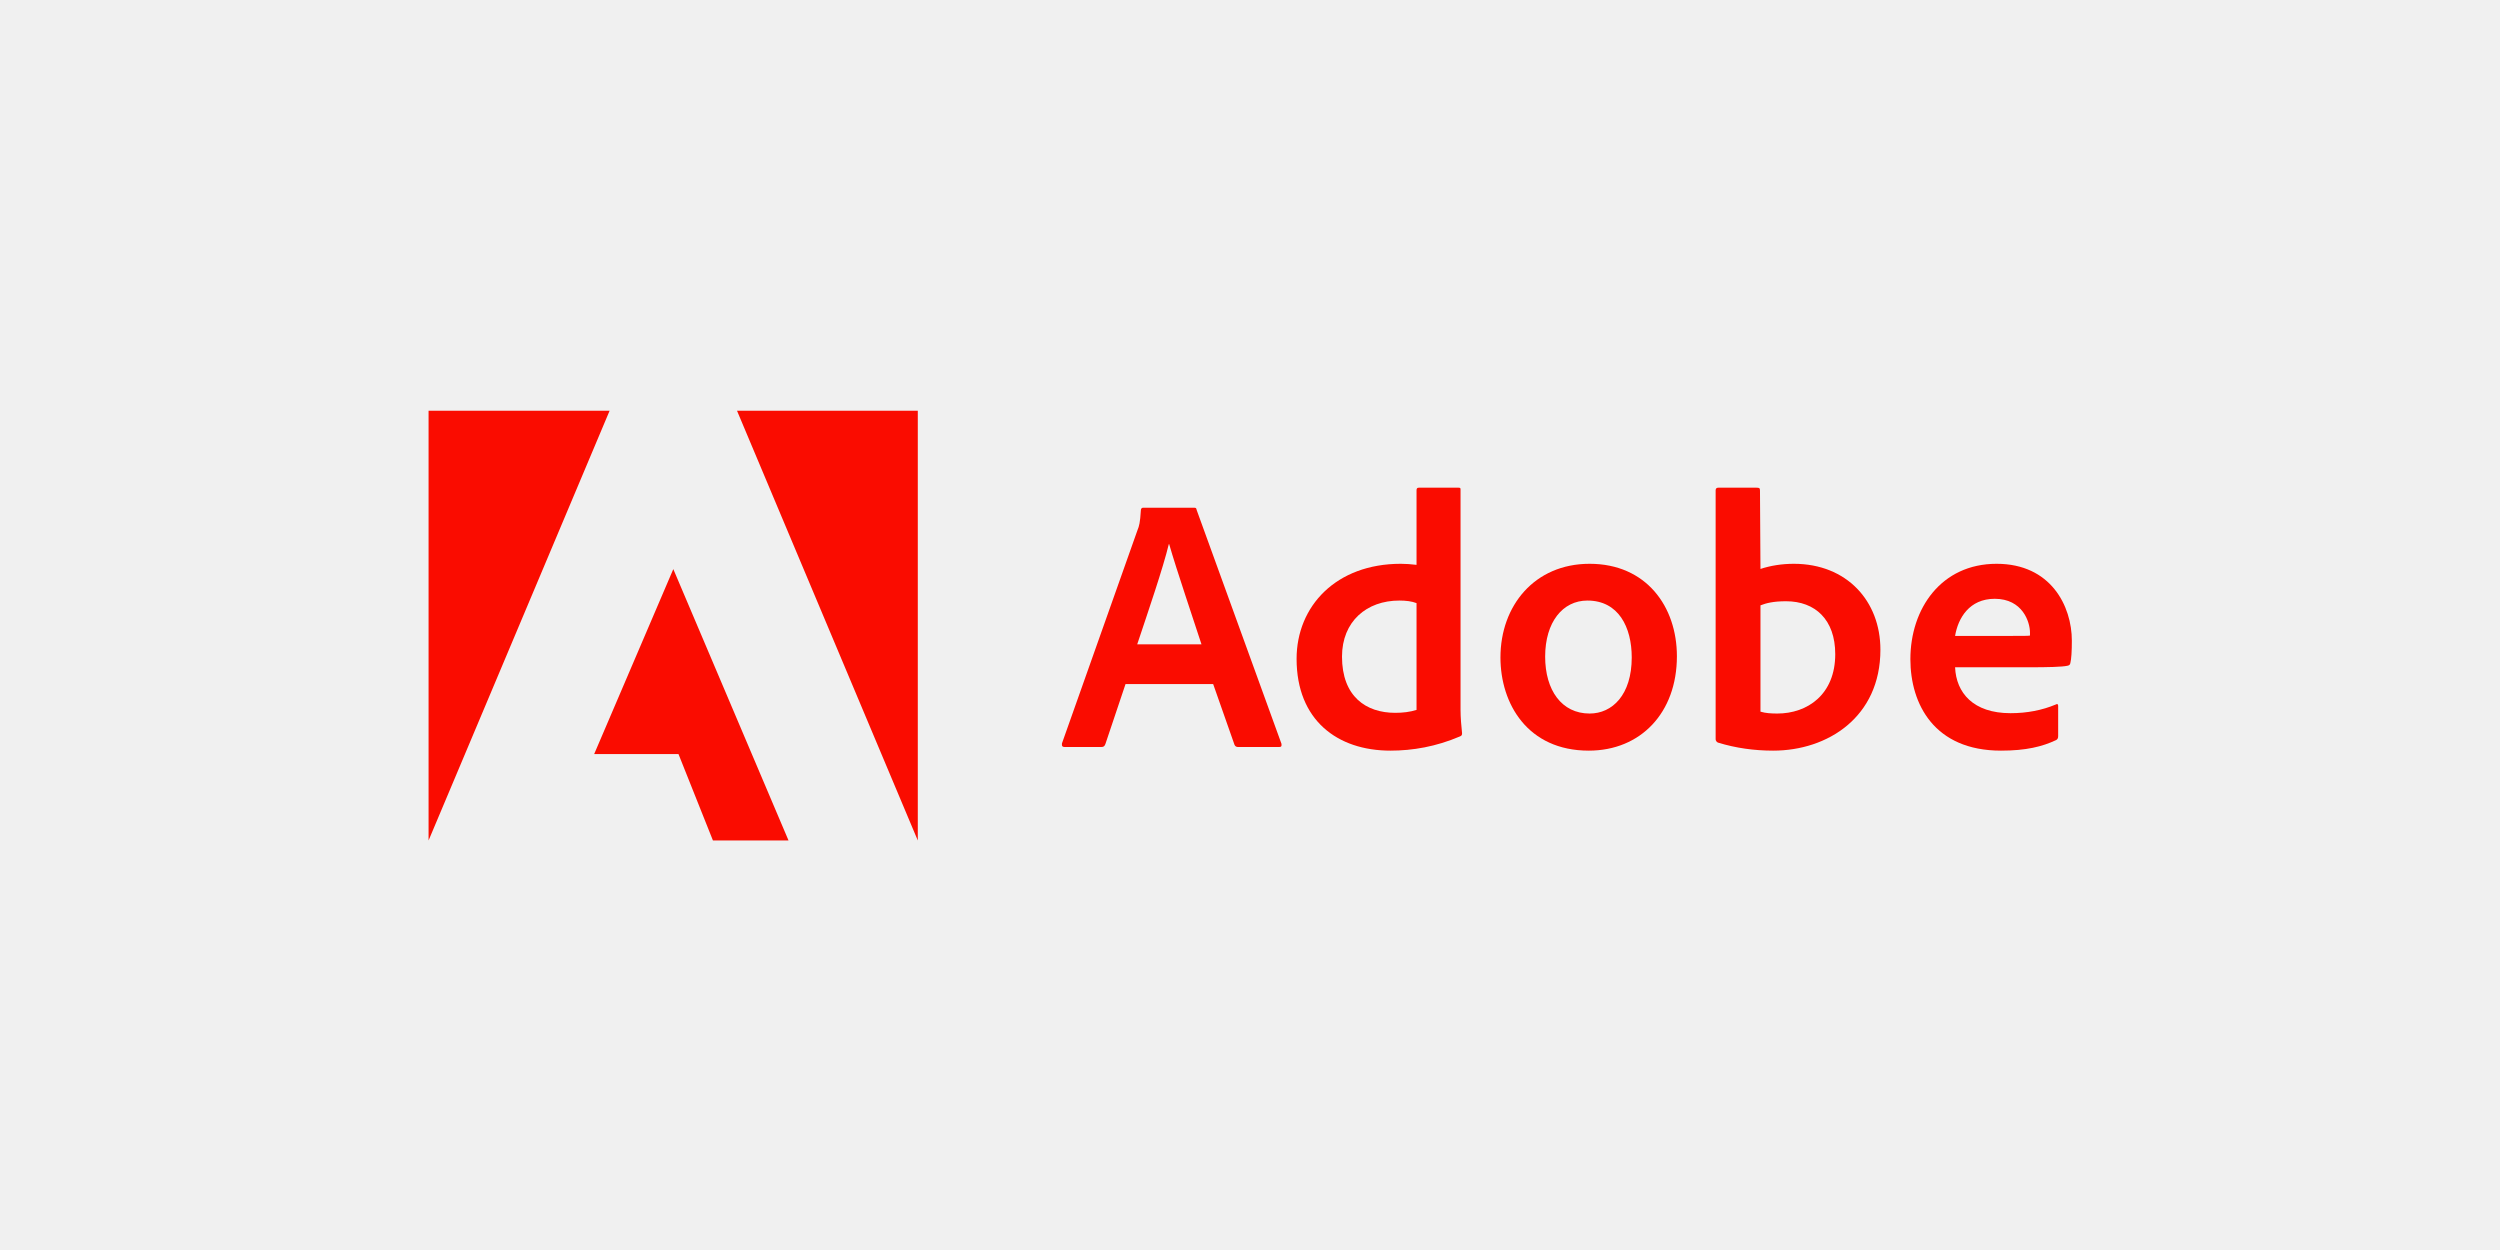
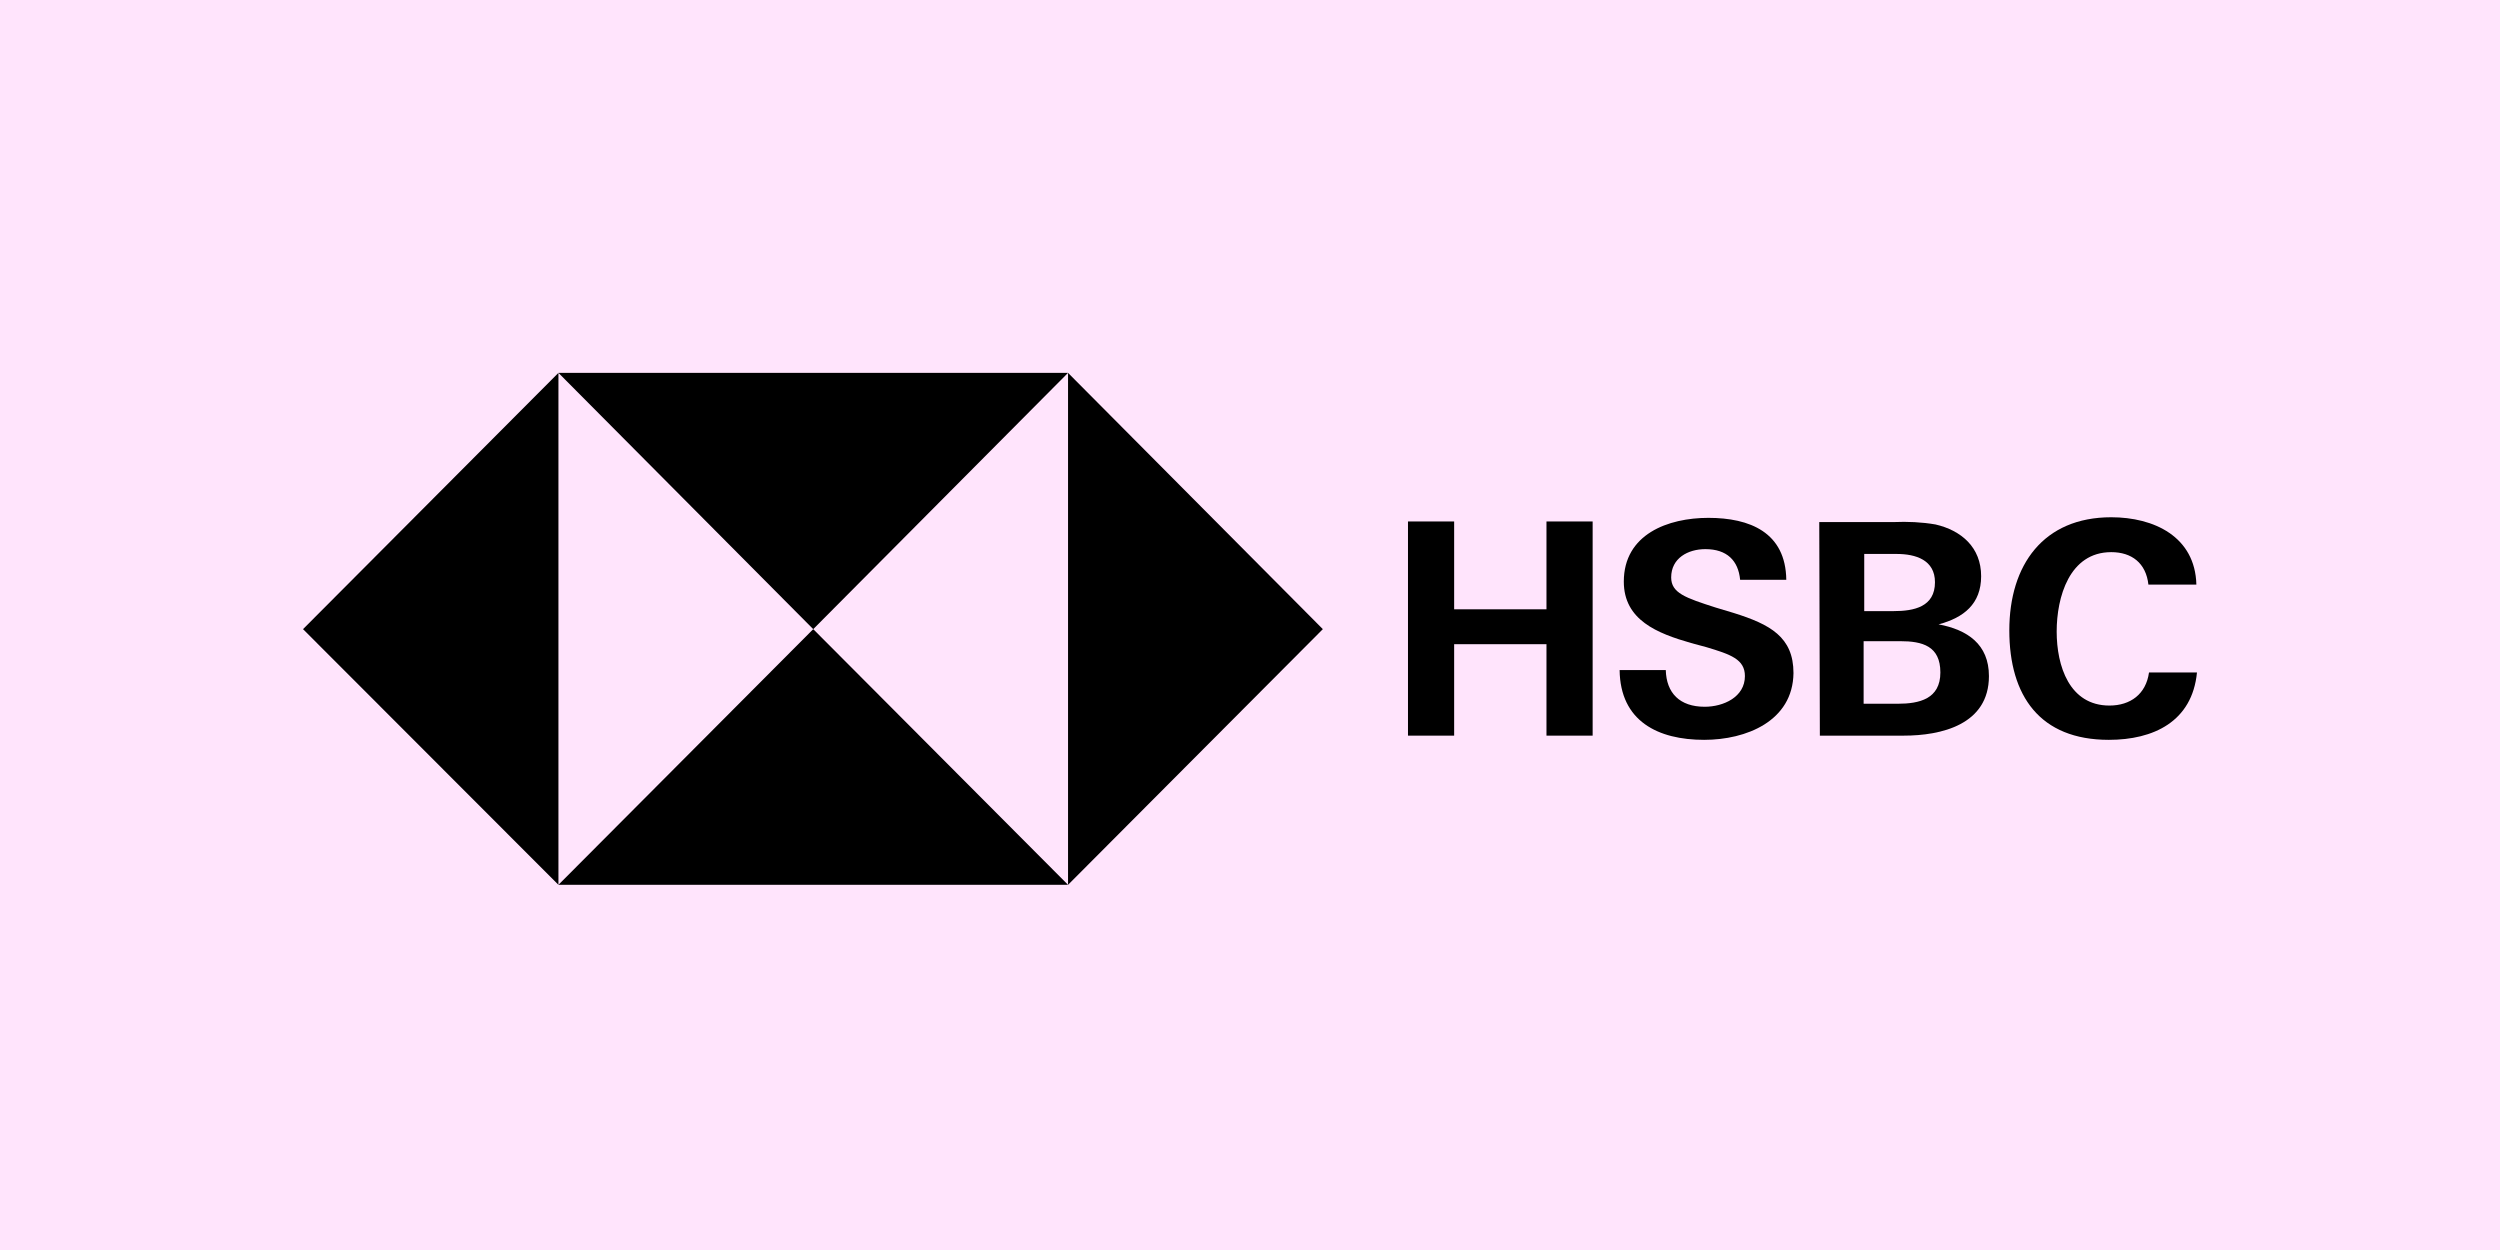
<svg xmlns="http://www.w3.org/2000/svg" width="176" height="88" viewBox="0 0 176 88" fill="none">
-   <path d="M42.917 28.914H30.171V59.171L42.917 28.914Z" fill="#FA0C00" />
-   <path d="M51.885 28.914H64.613V59.171L51.885 28.914Z" fill="#FA0C00" />
-   <path d="M47.401 40.066L55.513 59.171H50.191L47.766 53.088H41.829L47.401 40.066Z" fill="#FA0C00" />
-   <path d="M85.406 48.156L86.909 52.433C86.96 52.541 87.034 52.59 87.167 52.59H90.057C90.214 52.59 90.24 52.516 90.214 52.359L84.244 35.9C84.219 35.768 84.195 35.743 84.061 35.743H80.475C80.375 35.743 80.317 35.817 80.317 35.924C80.267 36.79 80.192 37.054 80.084 37.309L74.762 52.334C74.737 52.516 74.795 52.59 74.945 52.59H77.527C77.684 52.59 77.759 52.541 77.818 52.384L79.238 48.156H85.406ZM80.059 45.362C80.84 43.021 81.87 40.021 82.285 38.306H82.309C82.824 40.103 84.037 43.664 84.585 45.362H80.059Z" fill="#FA0C00" />
-   <path d="M97.889 52.845C99.442 52.845 101.094 52.565 102.771 51.848C102.905 51.799 102.929 51.741 102.929 51.617C102.879 51.156 102.822 50.488 102.822 49.977V34.482C102.822 34.383 102.822 34.334 102.697 34.334H99.882C99.774 34.334 99.724 34.383 99.724 34.515V39.765C99.284 39.716 98.977 39.691 98.611 39.691C94.07 39.691 91.28 42.666 91.28 46.384C91.28 50.694 94.144 52.845 97.889 52.845ZM99.724 49.977C99.26 50.126 98.745 50.183 98.221 50.183C96.162 50.183 94.477 49.029 94.477 46.227C94.477 43.746 96.212 42.279 98.512 42.279C98.977 42.279 99.384 42.328 99.724 42.46V49.977Z" fill="#FA0C00" />
-   <path d="M111.91 39.691C108.032 39.691 105.632 42.642 105.632 46.285C105.632 49.54 107.542 52.845 111.851 52.845C115.496 52.845 118.054 50.183 118.054 46.202C118.054 42.691 115.887 39.691 111.91 39.691ZM111.752 42.279C113.944 42.279 114.874 44.15 114.874 46.285C114.874 48.922 113.504 50.233 111.91 50.233C109.942 50.233 108.779 48.592 108.779 46.227C108.779 43.795 110.016 42.279 111.752 42.279Z" fill="#FA0C00" />
-   <path d="M120.964 34.334C120.856 34.334 120.781 34.383 120.781 34.515V52.054C120.781 52.128 120.856 52.26 120.964 52.285C122.201 52.664 123.496 52.845 124.833 52.845C128.661 52.845 132.381 50.488 132.381 45.741C132.381 42.304 130.006 39.691 126.286 39.691C125.431 39.691 124.634 39.823 123.937 40.054L123.903 34.54C123.903 34.358 123.853 34.334 123.671 34.334H120.964ZM129.201 46.054C129.201 48.898 127.241 50.233 125.124 50.233C124.683 50.233 124.294 50.208 123.937 50.101V42.617C124.343 42.46 124.833 42.328 125.738 42.328C127.781 42.328 129.201 43.614 129.201 46.054Z" fill="#FA0C00" />
-   <path d="M142.886 46.977C144.148 46.977 145.185 46.952 145.543 46.87C145.676 46.845 145.725 46.796 145.751 46.688C145.825 46.408 145.858 45.823 145.858 45.106C145.858 42.666 144.38 39.691 140.56 39.691C136.658 39.691 134.491 42.848 134.491 46.408C134.491 49.565 136.169 52.845 140.868 52.845C142.628 52.845 143.766 52.565 144.745 52.104C144.845 52.054 144.895 51.972 144.895 51.823V49.689C144.895 49.565 144.82 49.54 144.745 49.59C143.766 50.002 142.703 50.208 141.54 50.208C138.909 50.208 137.713 48.766 137.638 46.977H142.886ZM137.638 44.768C137.846 43.515 138.643 42.155 140.428 42.155C142.396 42.155 142.911 43.795 142.911 44.537C142.911 44.562 142.911 44.669 142.911 44.743C142.803 44.768 142.471 44.768 141.491 44.768H137.638Z" fill="#FA0C00" />
+   <rect width="176" height="88" fill="#FFE4FC" />
+   <g clip-path="url(#clip0_2063_28589)">
+     <path d="M93.128 44.292L75.19 26.25V62.292L93.128 44.292Z" fill="black" />
+     <path d="M57.252 44.292L75.19 26.25H39.314L57.252 44.292Z" fill="black" />
+     <path d="M21.333 44.292L39.314 62.292V26.25L21.333 44.292Z" fill="black" />
+     <path d="M57.252 44.292L39.314 62.292H75.19L57.252 44.292Z" fill="black" />
+     <path d="M108.872 45.351H102.372V51.789H99.122V36.711H102.372V42.895H108.872V36.711H112.122V51.789H108.872V45.351Z" fill="black" />
+     <path d="M119.972 52.085C116.722 52.085 114.063 50.772 114.021 47.172H117.271C117.313 48.782 118.242 49.756 120.014 49.756C121.323 49.756 122.842 49.078 122.842 47.596C122.842 46.41 121.829 46.071 120.141 45.563L119.044 45.266C116.68 44.589 114.316 43.657 114.316 40.946C114.316 37.601 117.44 36.457 120.268 36.457C123.18 36.457 125.712 37.474 125.755 40.819H122.505C122.378 39.464 121.576 38.659 120.057 38.659C118.833 38.659 117.651 39.295 117.651 40.65C117.651 41.751 118.664 42.09 120.774 42.768L122.04 43.149C124.615 43.953 126.261 44.843 126.261 47.384C126.219 50.772 122.927 52.085 119.972 52.085Z" fill="black" />
+     <path d="M128.076 36.754H133.31C134.281 36.711 135.294 36.754 136.264 36.923C138.079 37.346 139.472 38.532 139.472 40.565C139.472 42.514 138.248 43.488 136.475 43.954C138.501 44.335 140.021 45.351 140.021 47.596C140.021 51.026 136.644 51.789 134.027 51.789H128.118L128.076 36.754ZM133.31 43.022C134.745 43.022 136.222 42.725 136.222 40.989C136.222 39.422 134.871 38.998 133.521 38.998H131.242V43.022H133.31ZM133.605 49.544C135.125 49.544 136.602 49.205 136.602 47.342C136.602 45.478 135.336 45.139 133.774 45.139H131.199V49.544H133.605Z" fill="black" />
+     <path d="M148.462 52.085C143.608 52.085 141.456 48.993 141.456 44.377C141.456 39.76 143.862 36.415 148.631 36.415C151.628 36.415 154.54 37.77 154.625 41.158H151.248C151.079 39.633 150.066 38.871 148.631 38.871C145.677 38.871 144.79 42.047 144.79 44.462C144.79 46.876 145.677 49.671 148.504 49.671C149.982 49.671 151.079 48.866 151.29 47.342H154.667C154.329 50.815 151.586 52.085 148.462 52.085Z" fill="black" />
+   </g>
+   <defs>
+     <clipPath id="clip0_2063_28589">
+       <rect width="133.333" height="36" fill="white" transform="translate(21.3334 26.25)" />
+     </clipPath>
+   </defs>
</svg>
